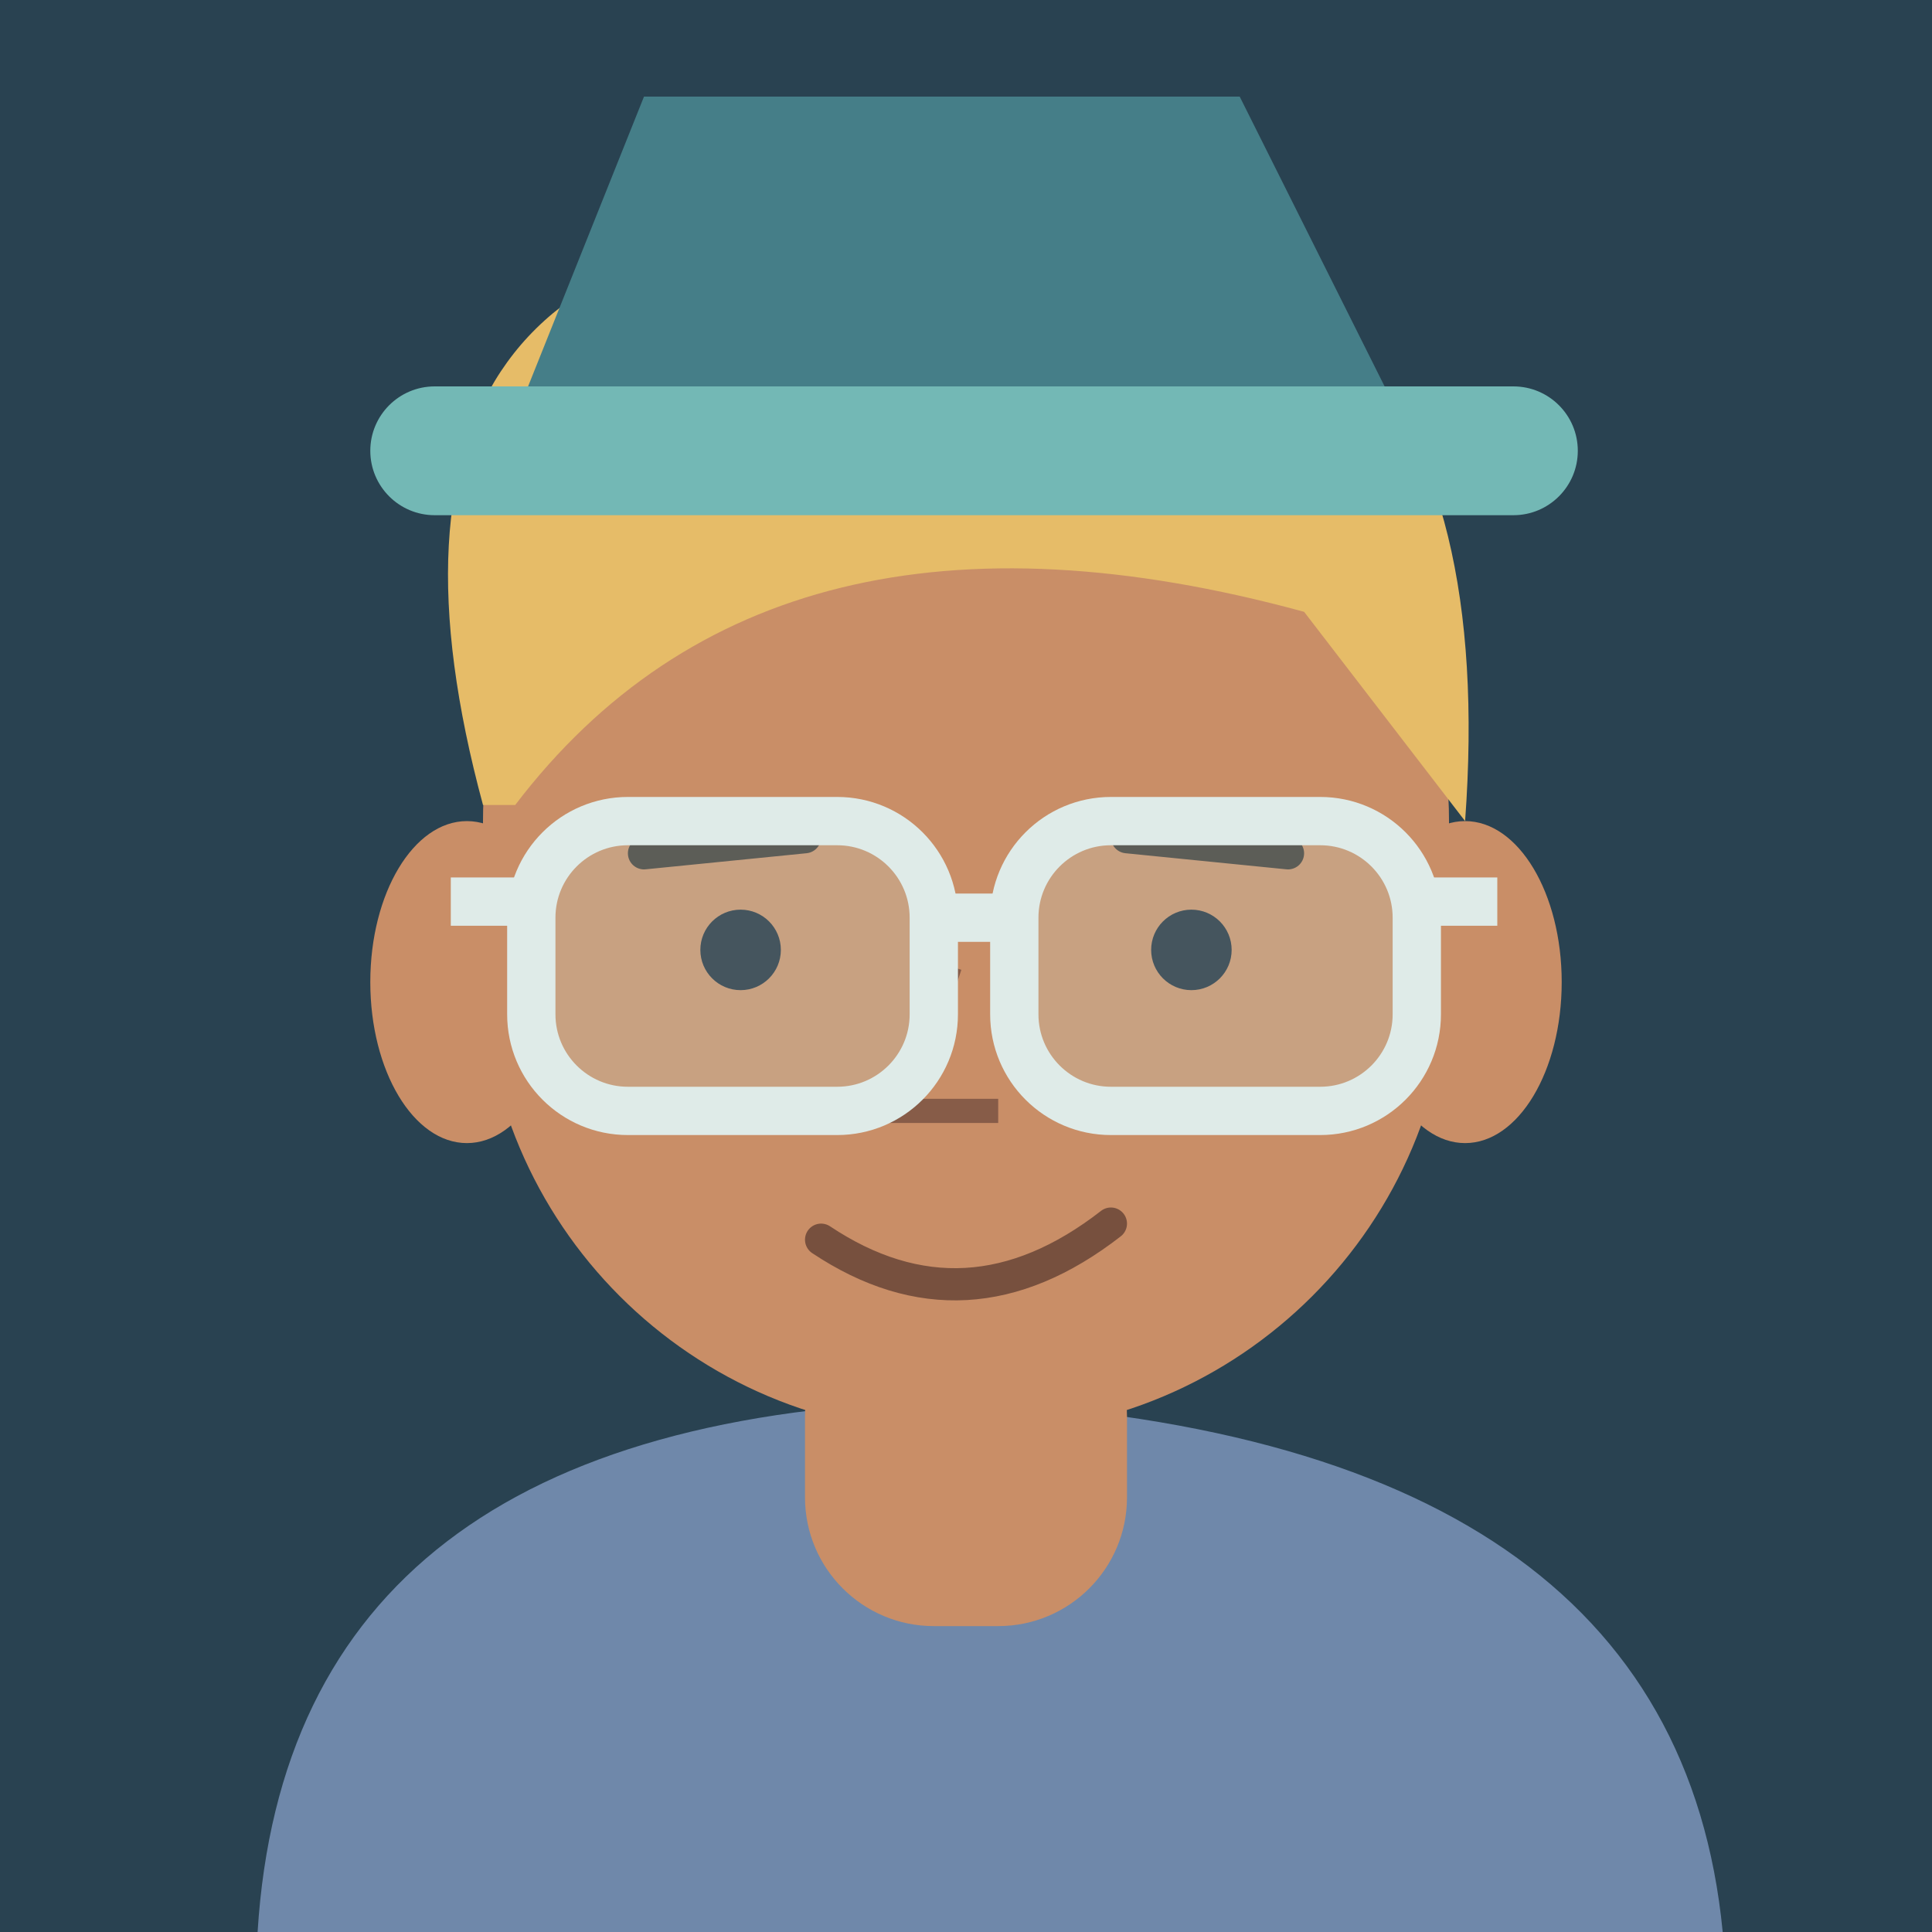
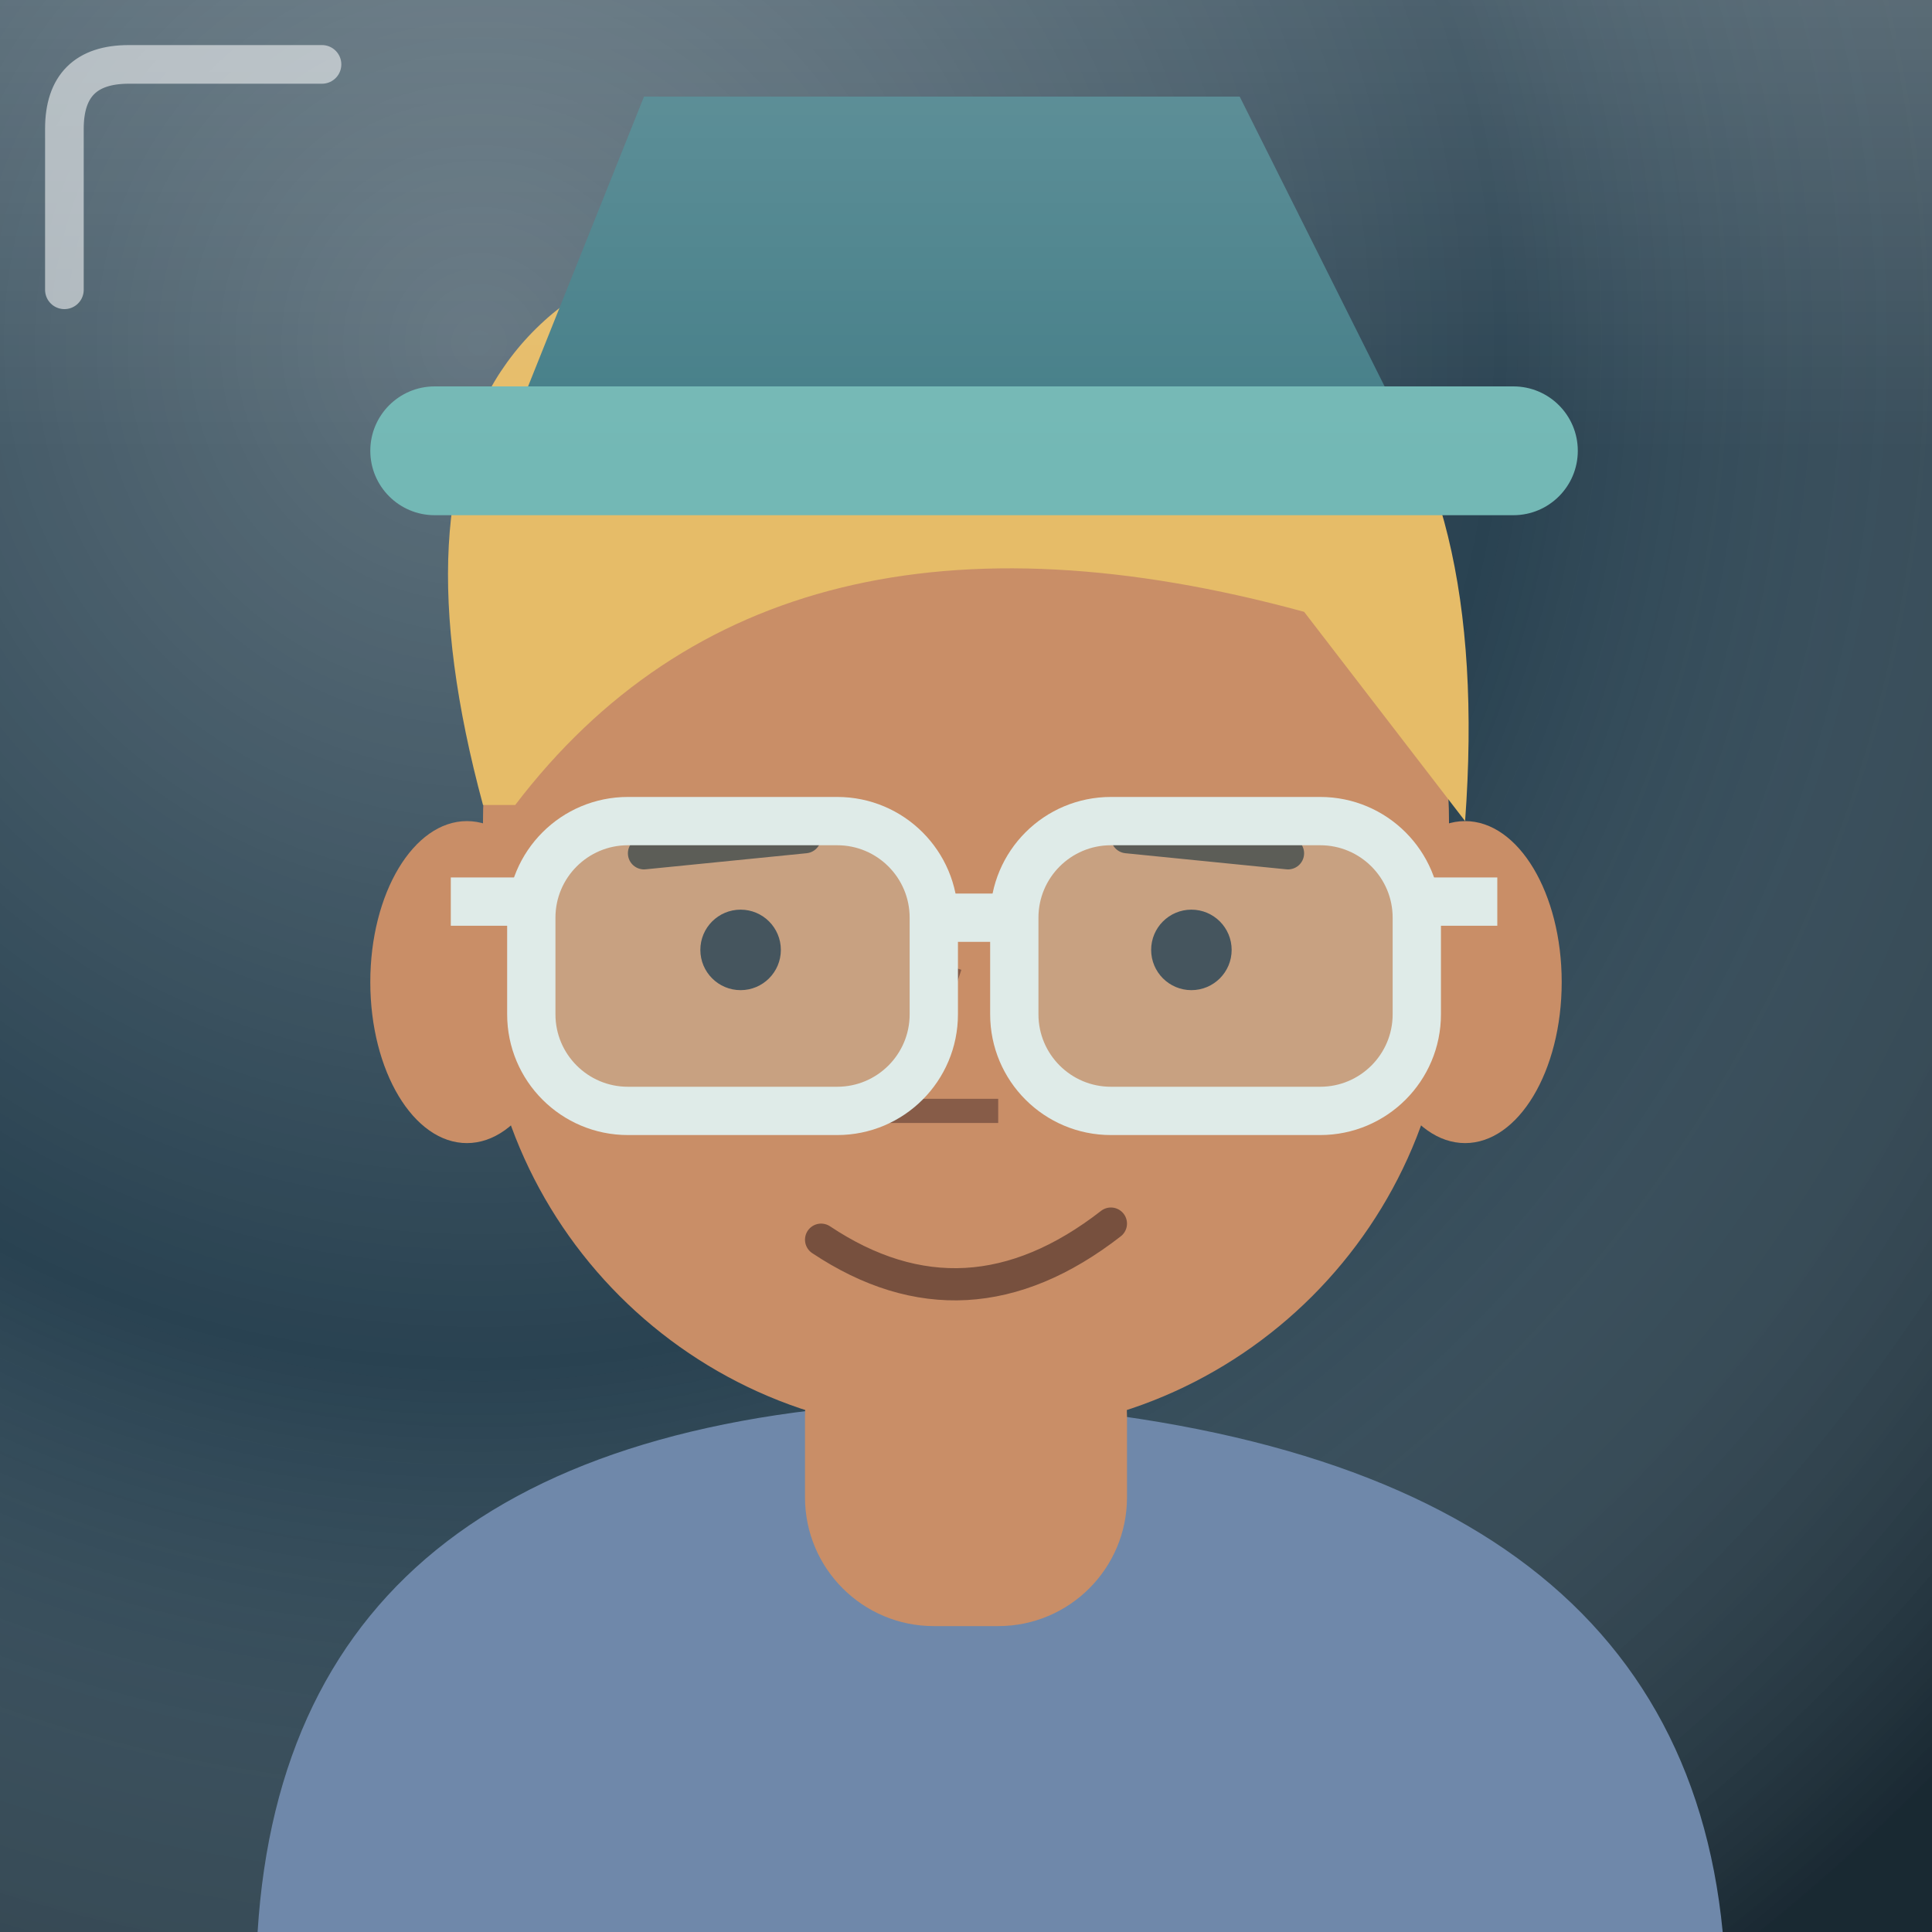
<svg xmlns="http://www.w3.org/2000/svg" viewBox="0 0 120 120" role="img">
+   <defs>
+     <radialGradient id="s" cx=".25" cy=".18" r="1.05">
+       <stop offset="0" stop-color="#fff" stop-opacity=".26" />
+       <stop offset=".5" stop-color="#fff" stop-opacity="0" />
+       <stop offset="1" stop-color="#000" stop-opacity=".38" />
+     </radialGradient>
+     <linearGradient id="g" x1="0" y1="0" x2="0" y2="1">
+       <stop offset="0" stop-color="#fff" stop-opacity=".16" />
+       <stop offset=".45" stop-color="#fff" stop-opacity="0" />
+     </linearGradient>
+   </defs>
  <rect width="120" height="120" fill="#294251" />
+   <rect width="120" height="120" fill="url(#s)" />
  <path d="M16 120Q18 88 59 87Q104 89 107 120" fill="#6f88aa" />
  <rect x="50" y="80" width="20" height="21" rx="8" fill="#c98e67" />
  <ellipse cx="29" cy="61" rx="6" ry="10" fill="#c98e67" />
  <ellipse cx="91" cy="61" rx="6" ry="10" fill="#c98e67" />
  <rect x="30" y="22" width="60" height="67" rx="29" fill="#c98e67" />
  <path d="M30 50Q20 13 56 14Q94 10 91 51L81 38Q48 29 32 50" fill="#e6bc68" />
  <path d="M40 53l10 -1M70 52l10 1" stroke="#423932" stroke-width="2" stroke-linecap="round" />
  <circle cx="46" cy="59" r="2.5" fill="#25303b" />
  <circle cx="74" cy="59" r="2.5" fill="#25303b" />
  <path d="M59 60l-3 9 6 0" fill="none" stroke="#875c48" stroke-width="1.5" />
  <path d="M51 77q9 6 18 -1" fill="none" stroke="#77503e" stroke-width="2" stroke-linecap="round" />
  <g fill="#c4eced33" stroke="#dfebe8" stroke-width="3">
    <rect x="33" y="51" width="25" height="18" rx="6" />
    <rect x="63" y="51" width="25" height="18" rx="6" />
    <path d="M58 57h5M28 56h5M88 56h5" />
  </g>
  <path d="M32 26L40 6L77 6L87 26Z" fill="#457e88" />
  <rect x="23" y="24" width="75" height="8" rx="4" fill="#73b8b5" />
+   <rect width="120" height="62" fill="url(#g)" />
+   <path d="M4 18V8Q4 4 8 4H20" fill="none" stroke="#fff" stroke-opacity=".55" stroke-width="2.4" stroke-linecap="round" />
</svg>
